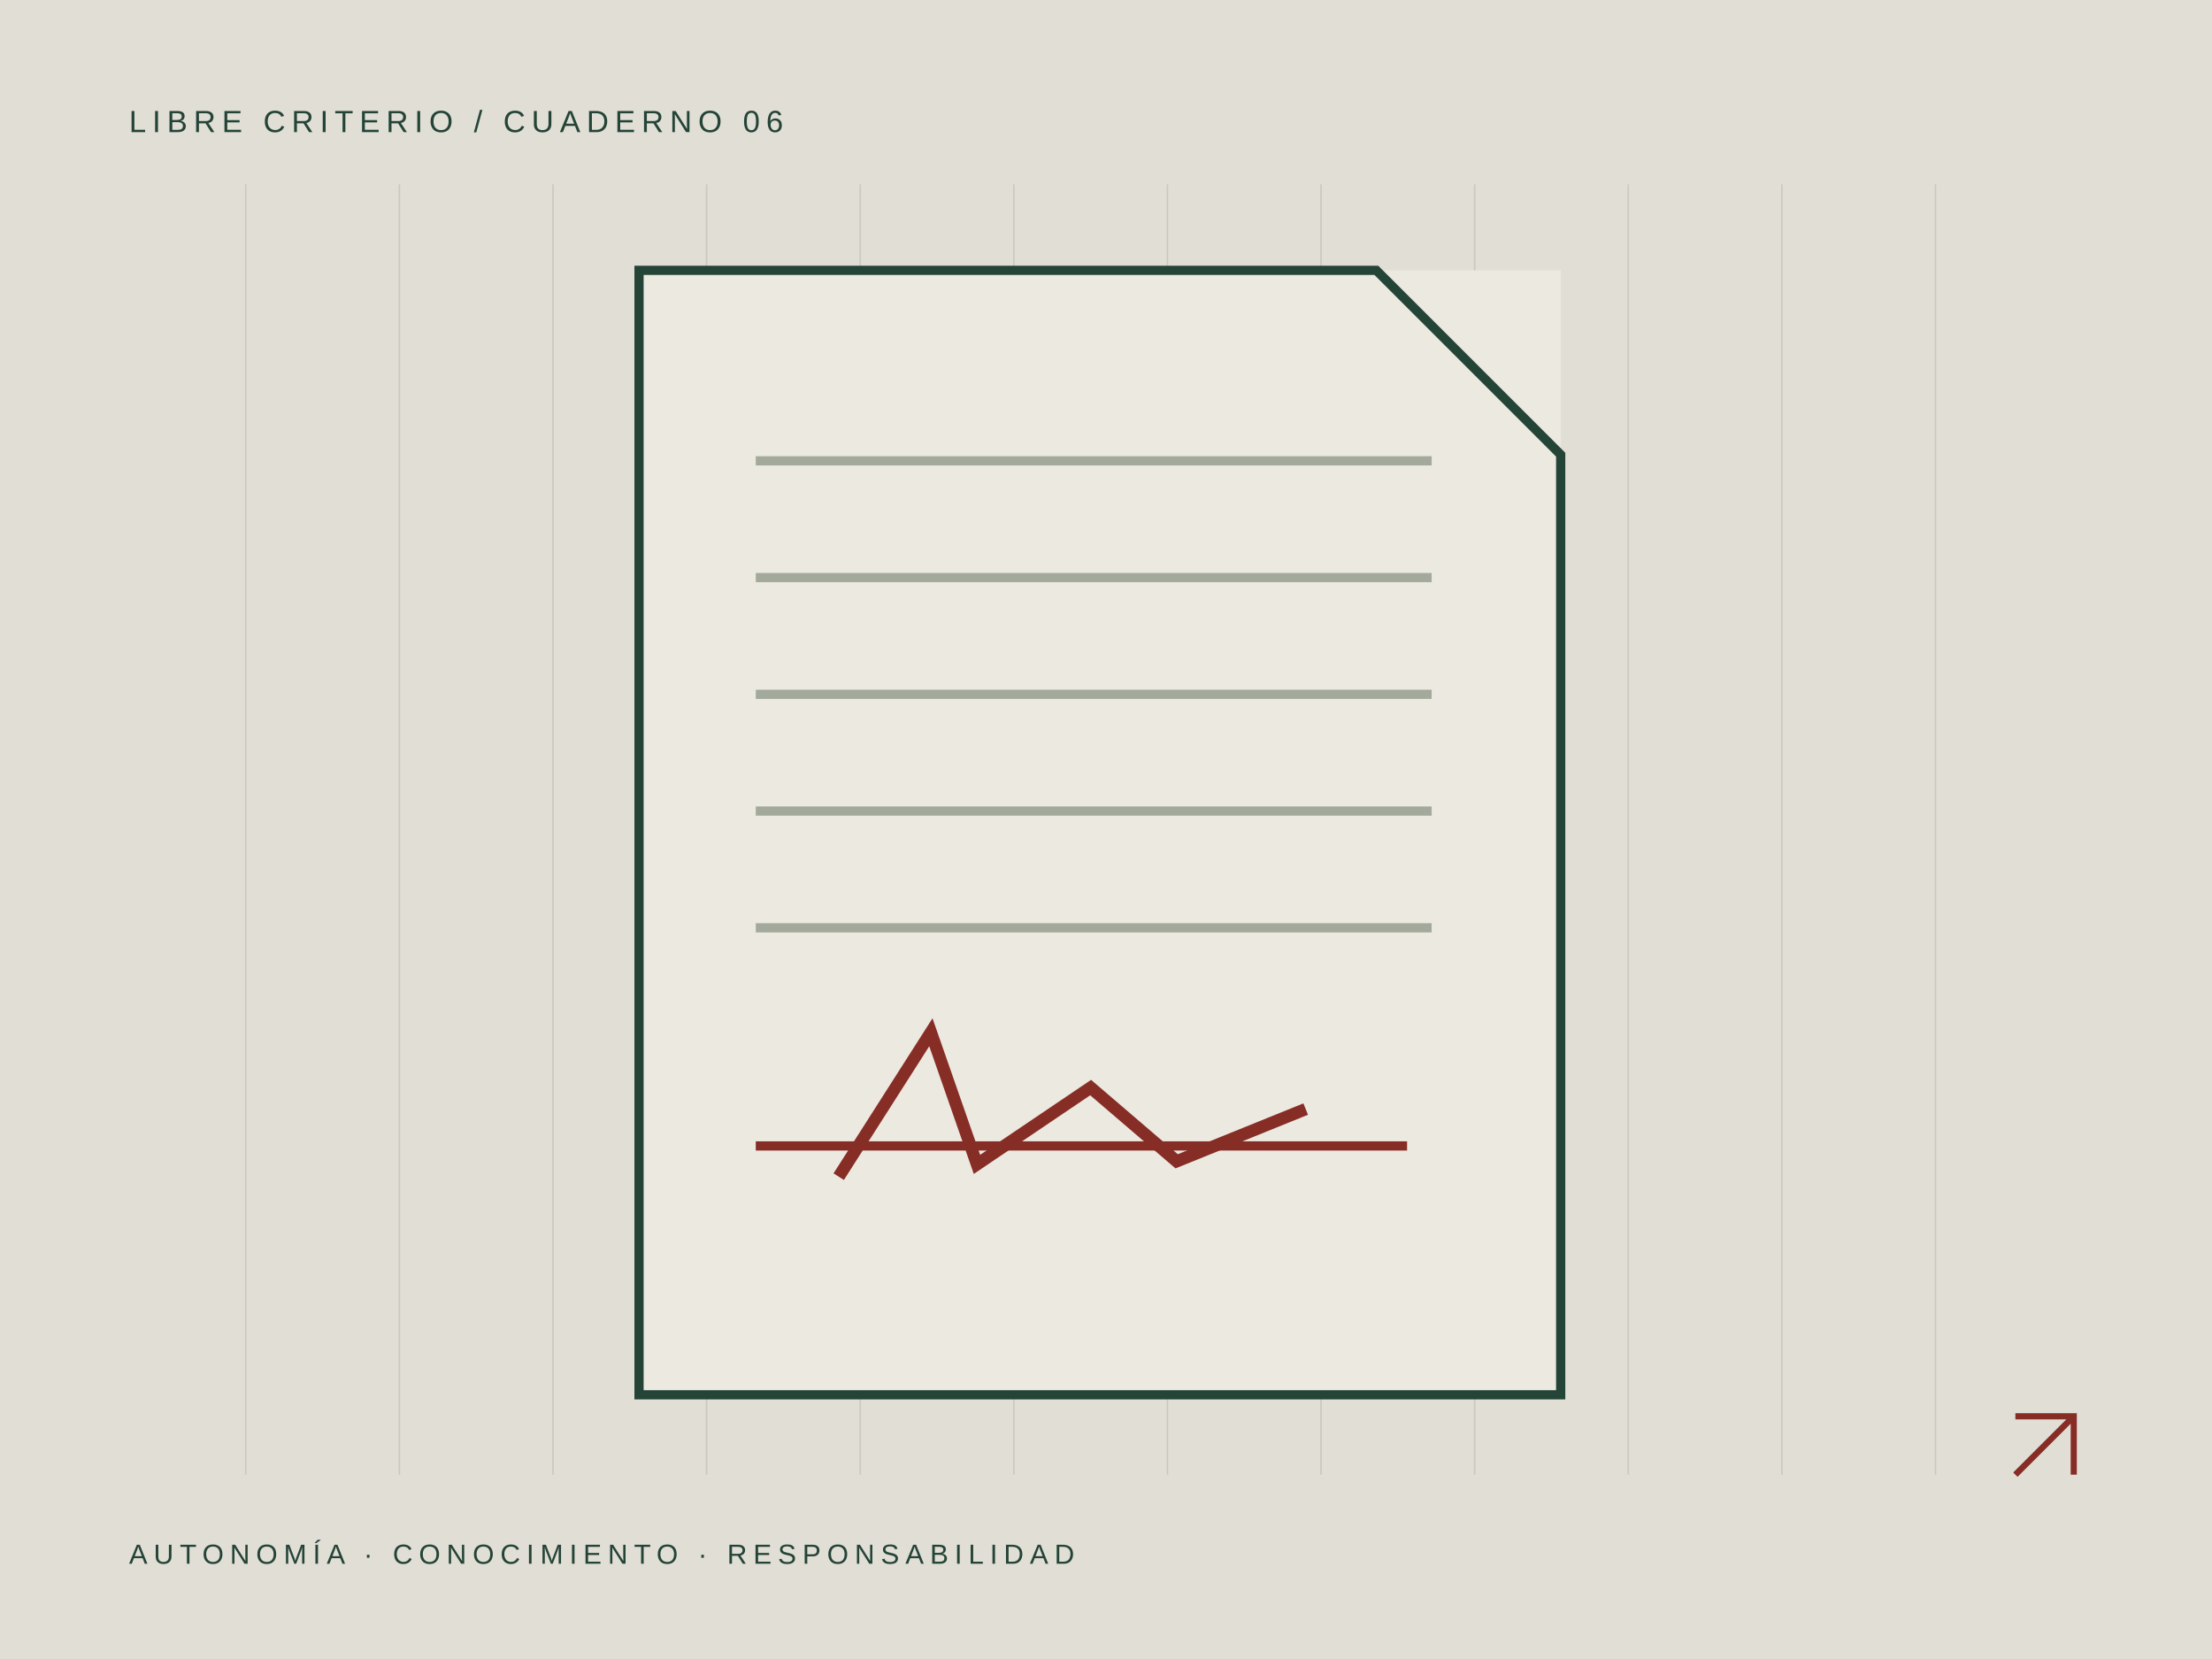
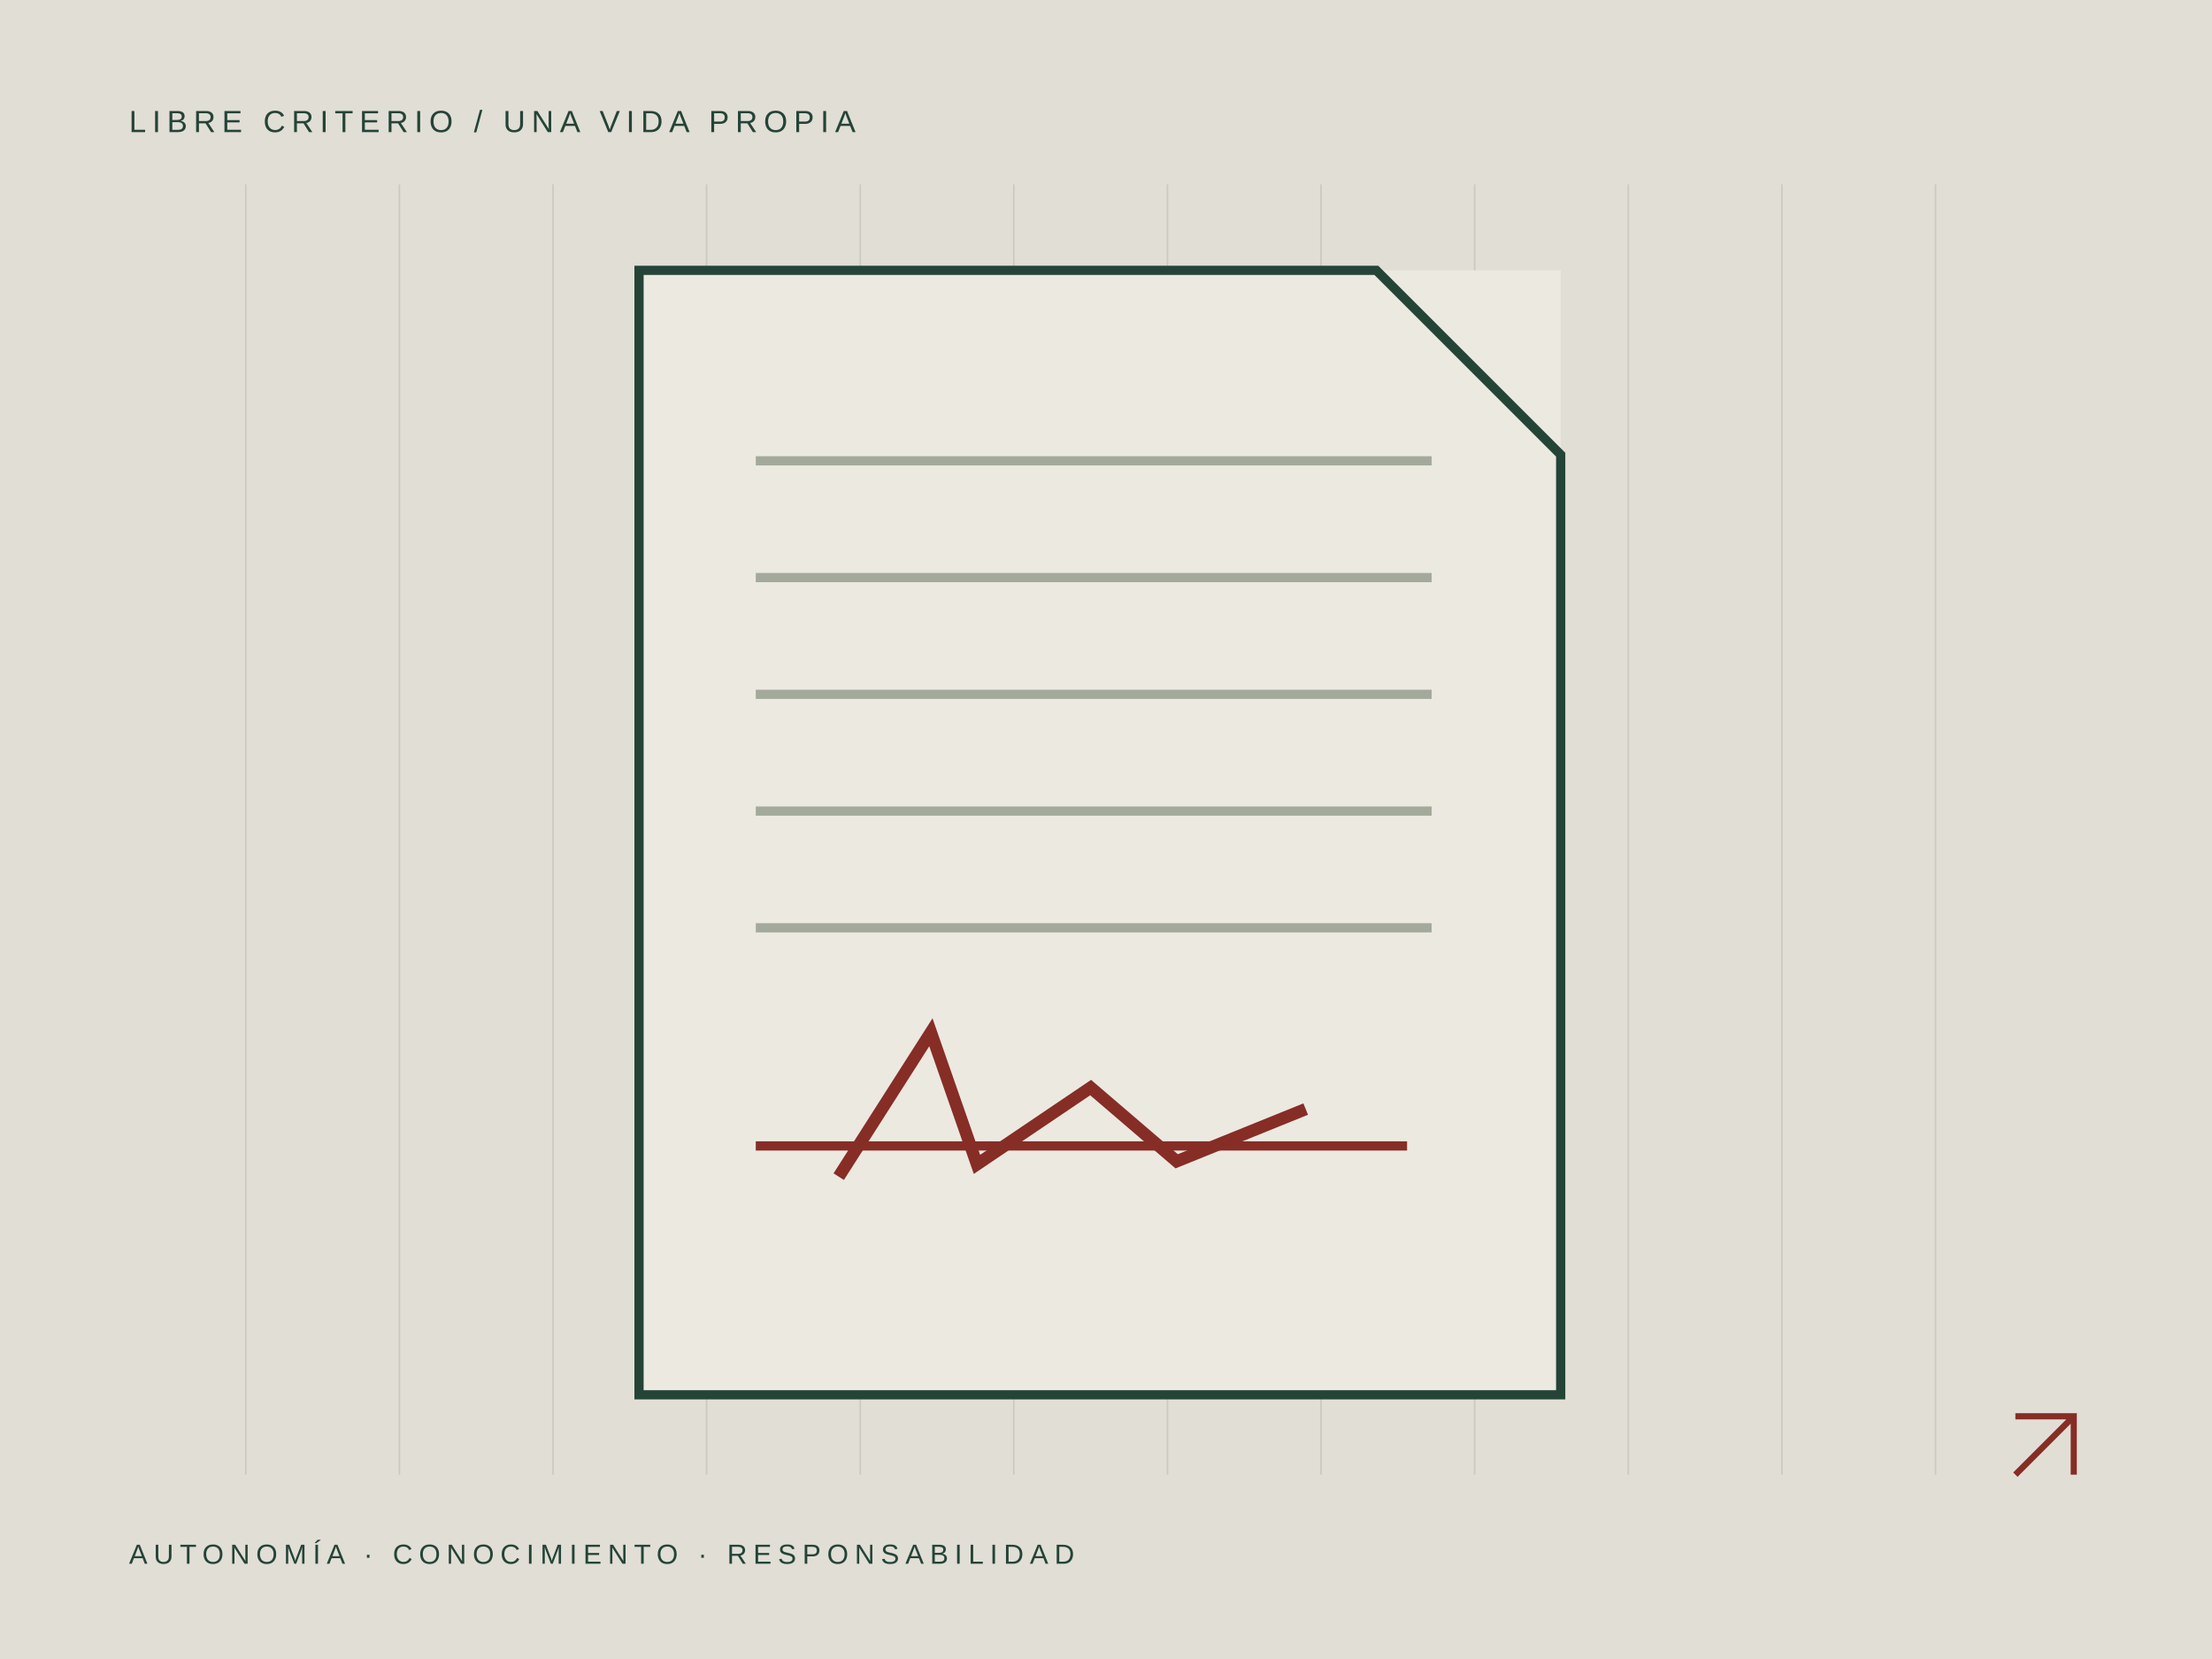
<svg xmlns="http://www.w3.org/2000/svg" viewBox="0 0 720 540" width="720" height="540" role="img" aria-label="Un contrato que nadie puede rechazar">
  <rect width="720" height="540" fill="#e1ded5" />
  <g opacity=".13">
    <line x1="80" y1="60" x2="80" y2="480" stroke="#244437" stroke-width="0.5" />
    <line x1="130" y1="60" x2="130" y2="480" stroke="#244437" stroke-width="0.5" />
    <line x1="180" y1="60" x2="180" y2="480" stroke="#244437" stroke-width="0.5" />
    <line x1="230" y1="60" x2="230" y2="480" stroke="#244437" stroke-width="0.5" />
    <line x1="280" y1="60" x2="280" y2="480" stroke="#244437" stroke-width="0.5" />
    <line x1="330" y1="60" x2="330" y2="480" stroke="#244437" stroke-width="0.5" />
    <line x1="380" y1="60" x2="380" y2="480" stroke="#244437" stroke-width="0.5" />
    <line x1="430" y1="60" x2="430" y2="480" stroke="#244437" stroke-width="0.5" />
    <line x1="480" y1="60" x2="480" y2="480" stroke="#244437" stroke-width="0.5" />
    <line x1="530" y1="60" x2="530" y2="480" stroke="#244437" stroke-width="0.5" />
    <line x1="580" y1="60" x2="580" y2="480" stroke="#244437" stroke-width="0.5" />
    <line x1="630" y1="60" x2="630" y2="480" stroke="#244437" stroke-width="0.5" />
  </g>
  <rect x="208" y="88" width="300" height="366" rx="0" fill="#ece9e1" />
  <path d="M208 88h240l60 60v306H208Z" fill="none" stroke="#244437" stroke-width="3" />
  <line x1="246" y1="150" x2="466" y2="150" stroke="#a3aa9b" stroke-width="3" />
  <line x1="246" y1="188" x2="466" y2="188" stroke="#a3aa9b" stroke-width="3" />
  <line x1="246" y1="226" x2="466" y2="226" stroke="#a3aa9b" stroke-width="3" />
  <line x1="246" y1="264" x2="466" y2="264" stroke="#a3aa9b" stroke-width="3" />
  <line x1="246" y1="302" x2="466" y2="302" stroke="#a3aa9b" stroke-width="3" />
  <line x1="246" y1="373" x2="458" y2="373" stroke="#862d26" stroke-width="3" />
  <path d="m273 383 30-47 15 43 37-25 28 24 42-17" fill="none" stroke="#862d26" stroke-width="4" />
-   <text x="42" y="43" fill="#244437" font-family="Arial" font-size="10" letter-spacing="2">LIBRE CRITERIO / CUADERNO 06</text>
+   <text x="42" y="43" fill="#244437" font-family="Arial" font-size="10" letter-spacing="2">LIBRE CRITERIO / UNA VIDA PROPIA</text>
  <text x="42" y="509" fill="#244437" font-family="Arial" font-size="9" letter-spacing="2">AUTONOMÍA · CONOCIMIENTO · RESPONSABILIDAD</text>
  <path d="m656 480 19-19m-19 0h19v19" fill="none" stroke="#862d26" stroke-width="2" />
</svg>
